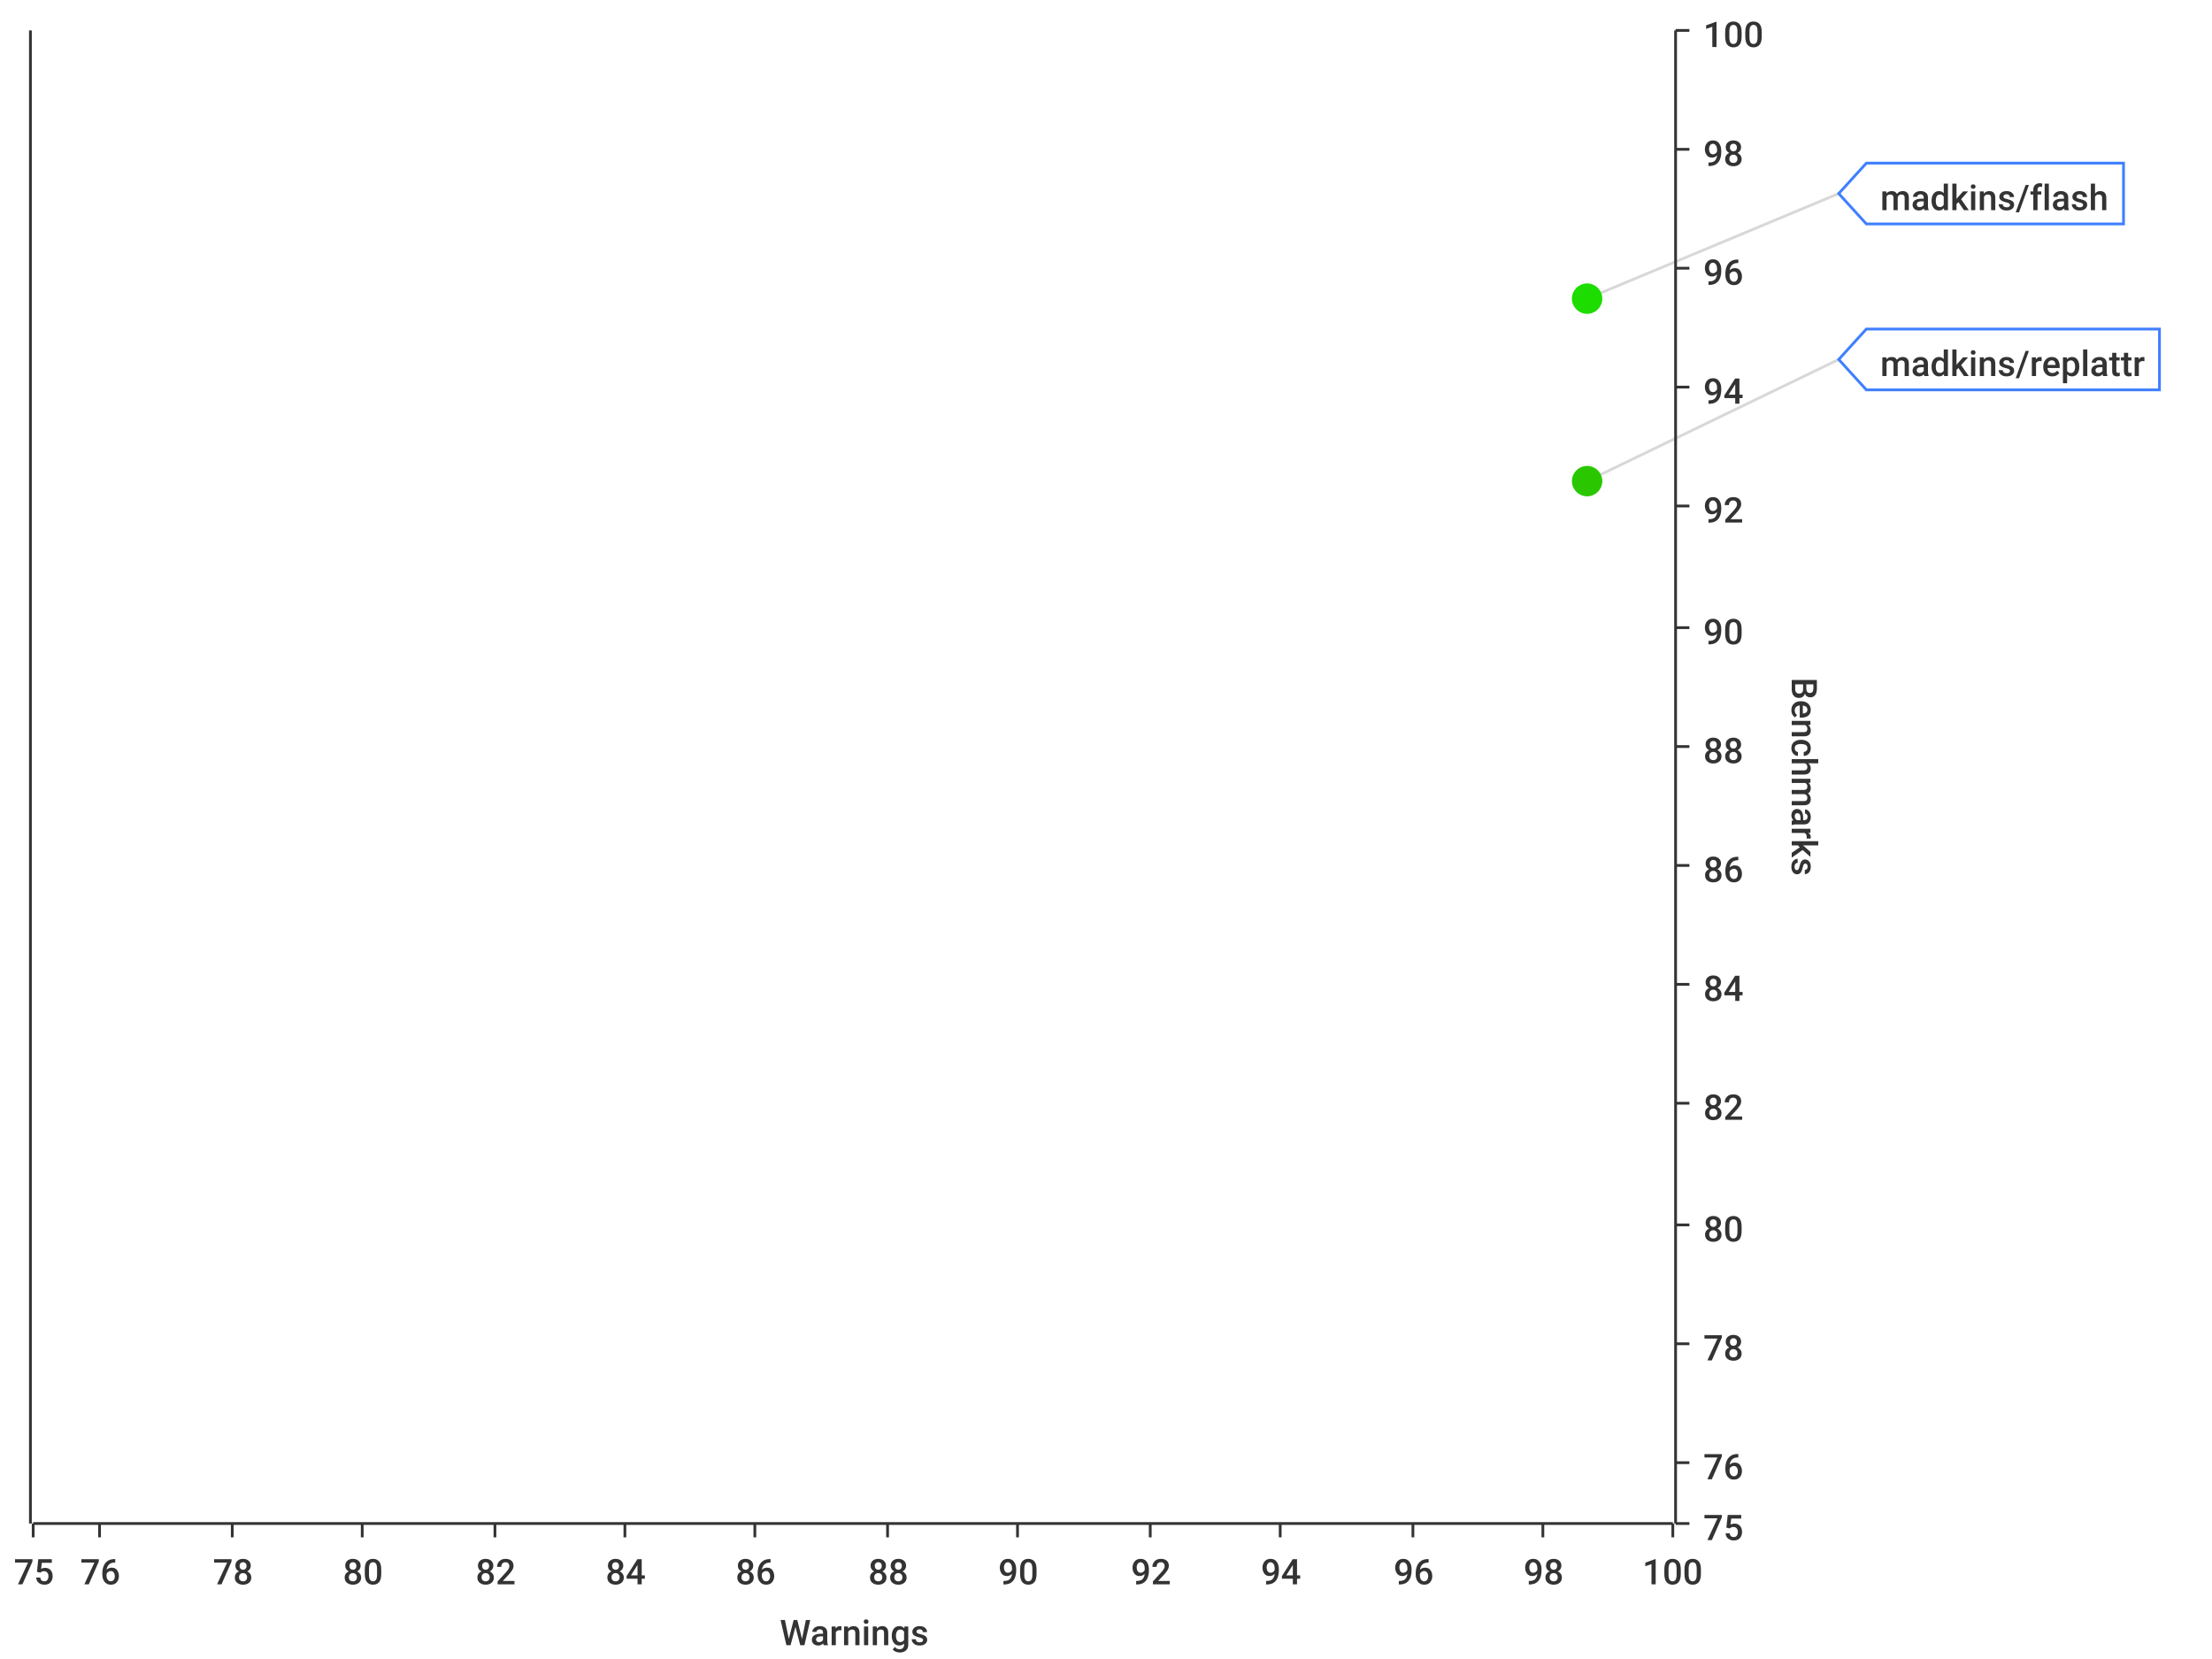
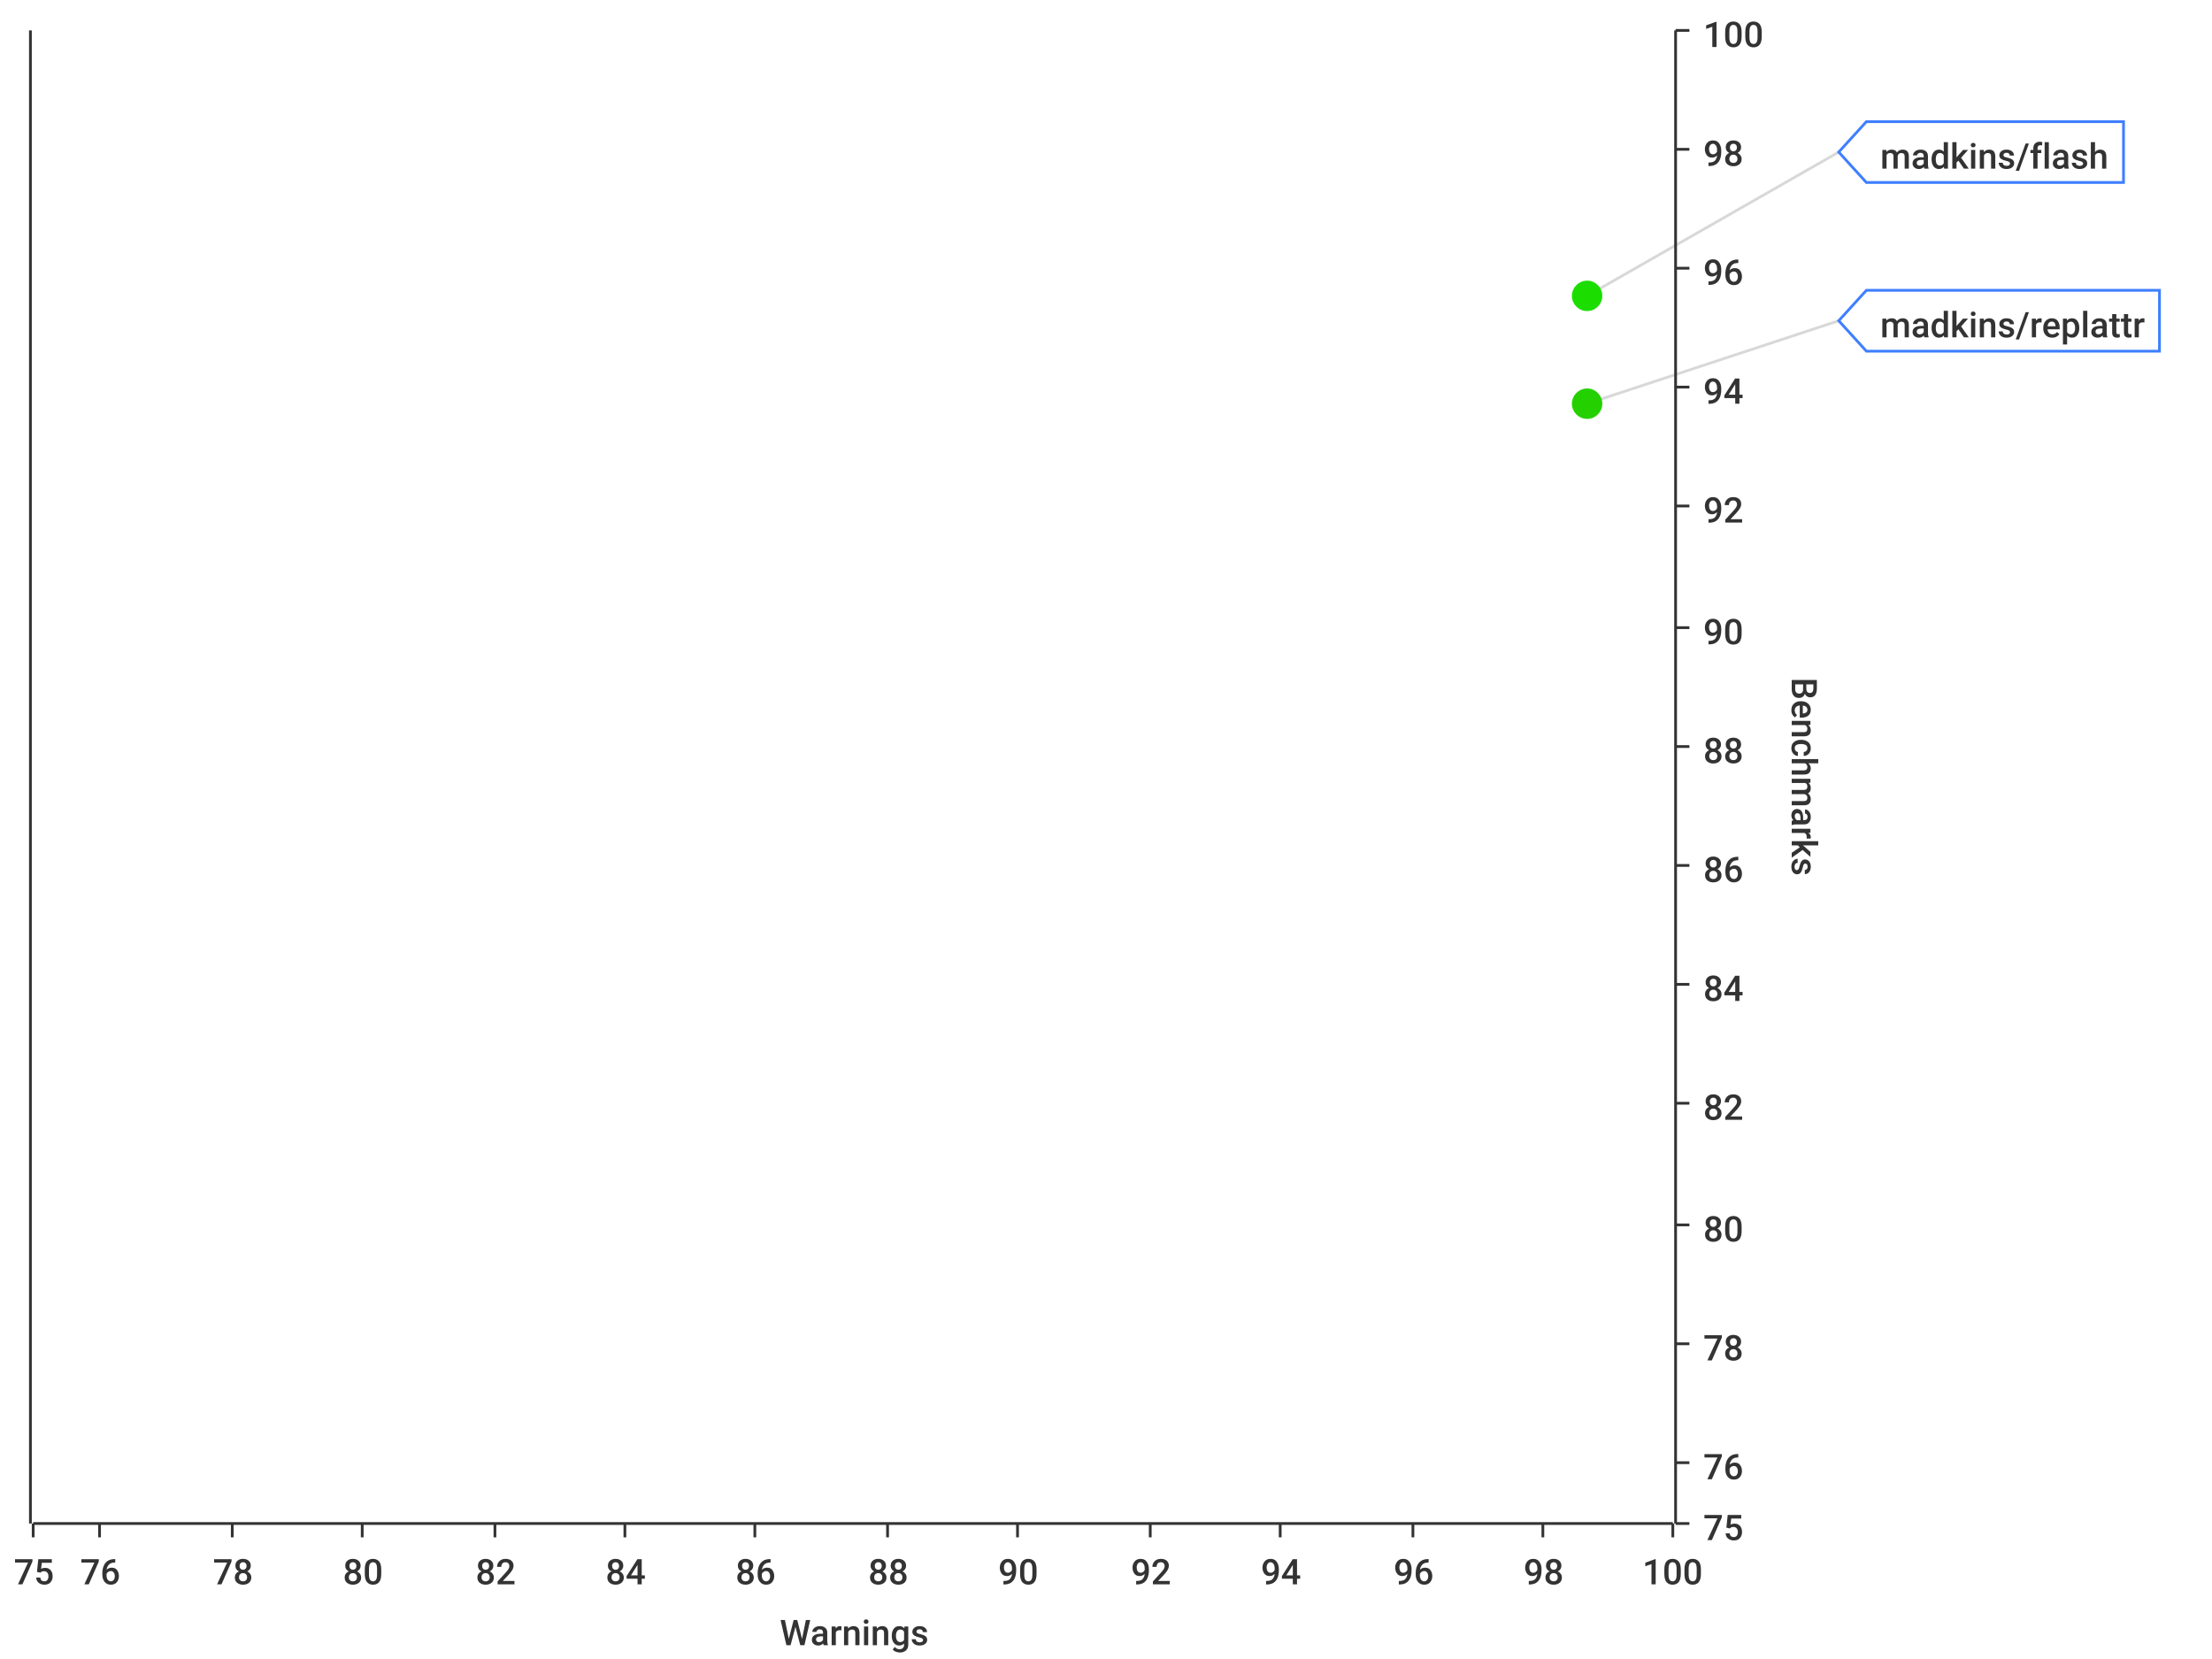
<svg xmlns="http://www.w3.org/2000/svg" width="800" height="600">\n<path d="M 0 0 L 800 0 L 800 600 L 0 600 L 0 0" style="stroke-width:0;stroke:rgba(255,255,255,1.0);fill:rgba(255,255,255,1.0)" />
  <path d="M 12 11 L 605 11 L 605 551 L 12 551 L 12 11" style="stroke-width:0;stroke:rgba(255,255,255,1.0);fill:rgba(255,255,255,1.0)" />
  <path d="M 12 551 L 605 551" style="stroke-width:1;stroke:rgba(51,51,51,1.0);fill:none" />
  <path d="M 12 551 L 12 556" style="stroke-width:1;stroke:rgba(51,51,51,1.0);fill:none" />
  <text x="5" y="573" style="stroke-width:0;stroke:none;fill:rgba(51,51,51,1.0);font-size:12.8px;font-family:'Roboto Medium',sans-serif">75</text>
  <path d="M 36 551 L 36 556" style="stroke-width:1;stroke:rgba(51,51,51,1.0);fill:none" />
  <text x="29" y="573" style="stroke-width:0;stroke:none;fill:rgba(51,51,51,1.0);font-size:12.8px;font-family:'Roboto Medium',sans-serif">76</text>
  <path d="M 84 551 L 84 556" style="stroke-width:1;stroke:rgba(51,51,51,1.0);fill:none" />
  <text x="77" y="573" style="stroke-width:0;stroke:none;fill:rgba(51,51,51,1.0);font-size:12.8px;font-family:'Roboto Medium',sans-serif">78</text>
  <path d="M 131 551 L 131 556" style="stroke-width:1;stroke:rgba(51,51,51,1.0);fill:none" />
  <text x="124" y="573" style="stroke-width:0;stroke:none;fill:rgba(51,51,51,1.0);font-size:12.8px;font-family:'Roboto Medium',sans-serif">80</text>
  <path d="M 179 551 L 179 556" style="stroke-width:1;stroke:rgba(51,51,51,1.0);fill:none" />
  <text x="172" y="573" style="stroke-width:0;stroke:none;fill:rgba(51,51,51,1.0);font-size:12.8px;font-family:'Roboto Medium',sans-serif">82</text>
  <path d="M 226 551 L 226 556" style="stroke-width:1;stroke:rgba(51,51,51,1.0);fill:none" />
  <text x="219" y="573" style="stroke-width:0;stroke:none;fill:rgba(51,51,51,1.0);font-size:12.8px;font-family:'Roboto Medium',sans-serif">84</text>
  <path d="M 273 551 L 273 556" style="stroke-width:1;stroke:rgba(51,51,51,1.0);fill:none" />
  <text x="266" y="573" style="stroke-width:0;stroke:none;fill:rgba(51,51,51,1.0);font-size:12.8px;font-family:'Roboto Medium',sans-serif">86</text>
  <path d="M 321 551 L 321 556" style="stroke-width:1;stroke:rgba(51,51,51,1.0);fill:none" />
  <text x="314" y="573" style="stroke-width:0;stroke:none;fill:rgba(51,51,51,1.0);font-size:12.8px;font-family:'Roboto Medium',sans-serif">88</text>
  <path d="M 368 551 L 368 556" style="stroke-width:1;stroke:rgba(51,51,51,1.0);fill:none" />
  <text x="361" y="573" style="stroke-width:0;stroke:none;fill:rgba(51,51,51,1.0);font-size:12.8px;font-family:'Roboto Medium',sans-serif">90</text>
  <path d="M 416 551 L 416 556" style="stroke-width:1;stroke:rgba(51,51,51,1.0);fill:none" />
  <text x="409" y="573" style="stroke-width:0;stroke:none;fill:rgba(51,51,51,1.0);font-size:12.8px;font-family:'Roboto Medium',sans-serif">92</text>
  <path d="M 463 551 L 463 556" style="stroke-width:1;stroke:rgba(51,51,51,1.0);fill:none" />
  <text x="456" y="573" style="stroke-width:0;stroke:none;fill:rgba(51,51,51,1.0);font-size:12.8px;font-family:'Roboto Medium',sans-serif">94</text>
  <path d="M 511 551 L 511 556" style="stroke-width:1;stroke:rgba(51,51,51,1.0);fill:none" />
  <text x="504" y="573" style="stroke-width:0;stroke:none;fill:rgba(51,51,51,1.0);font-size:12.8px;font-family:'Roboto Medium',sans-serif">96</text>
  <path d="M 558 551 L 558 556" style="stroke-width:1;stroke:rgba(51,51,51,1.0);fill:none" />
  <text x="551" y="573" style="stroke-width:0;stroke:none;fill:rgba(51,51,51,1.0);font-size:12.8px;font-family:'Roboto Medium',sans-serif">98</text>
  <path d="M 605 551 L 605 556" style="stroke-width:1;stroke:rgba(51,51,51,1.0);fill:none" />
  <text x="594" y="573" style="stroke-width:0;stroke:none;fill:rgba(51,51,51,1.0);font-size:12.8px;font-family:'Roboto Medium',sans-serif">100</text>
  <text x="282" y="595" style="stroke-width:0;stroke:none;fill:rgba(51,51,51,1.0);font-size:12.8px;font-family:'Roboto Medium',sans-serif">Warnings</text>
  <path d="M 36 551 L 36 11" style="stroke-width:0;stroke:none;fill:none" />
  <path d="M 84 551 L 84 11" style="stroke-width:0;stroke:none;fill:none" />
  <path d="M 131 551 L 131 11" style="stroke-width:0;stroke:none;fill:none" />
  <path d="M 179 551 L 179 11" style="stroke-width:0;stroke:none;fill:none" />
  <path d="M 226 551 L 226 11" style="stroke-width:0;stroke:none;fill:none" />
  <path d="M 273 551 L 273 11" style="stroke-width:0;stroke:none;fill:none" />
  <path d="M 321 551 L 321 11" style="stroke-width:0;stroke:none;fill:none" />
  <path d="M 368 551 L 368 11" style="stroke-width:0;stroke:none;fill:none" />
  <path d="M 416 551 L 416 11" style="stroke-width:0;stroke:none;fill:none" />
  <path d="M 463 551 L 463 11" style="stroke-width:0;stroke:none;fill:none" />
  <path d="M 511 551 L 511 11" style="stroke-width:0;stroke:none;fill:none" />
  <path d="M 558 551 L 558 11" style="stroke-width:0;stroke:none;fill:none" />
  <path d="M 606 551 L 606 11" style="stroke-width:1;stroke:rgba(51,51,51,1.0);fill:none" />
  <path d="M 606 551 L 611 551" style="stroke-width:1;stroke:rgba(51,51,51,1.0);fill:none" />
  <text x="616" y="557" style="stroke-width:0;stroke:none;fill:rgba(51,51,51,1.0);font-size:12.8px;font-family:'Roboto Medium',sans-serif">75</text>
  <path d="M 606 529 L 611 529" style="stroke-width:1;stroke:rgba(51,51,51,1.0);fill:none" />
  <text x="616" y="535" style="stroke-width:0;stroke:none;fill:rgba(51,51,51,1.0);font-size:12.8px;font-family:'Roboto Medium',sans-serif">76</text>
  <path d="M 606 486 L 611 486" style="stroke-width:1;stroke:rgba(51,51,51,1.0);fill:none" />
  <text x="616" y="492" style="stroke-width:0;stroke:none;fill:rgba(51,51,51,1.0);font-size:12.8px;font-family:'Roboto Medium',sans-serif">78</text>
  <path d="M 606 443 L 611 443" style="stroke-width:1;stroke:rgba(51,51,51,1.0);fill:none" />
  <text x="616" y="449" style="stroke-width:0;stroke:none;fill:rgba(51,51,51,1.0);font-size:12.8px;font-family:'Roboto Medium',sans-serif">80</text>
  <path d="M 606 399 L 611 399" style="stroke-width:1;stroke:rgba(51,51,51,1.0);fill:none" />
  <text x="616" y="405" style="stroke-width:0;stroke:none;fill:rgba(51,51,51,1.0);font-size:12.8px;font-family:'Roboto Medium',sans-serif">82</text>
  <path d="M 606 356 L 611 356" style="stroke-width:1;stroke:rgba(51,51,51,1.0);fill:none" />
  <text x="616" y="362" style="stroke-width:0;stroke:none;fill:rgba(51,51,51,1.0);font-size:12.8px;font-family:'Roboto Medium',sans-serif">84</text>
  <path d="M 606 313 L 611 313" style="stroke-width:1;stroke:rgba(51,51,51,1.0);fill:none" />
  <text x="616" y="319" style="stroke-width:0;stroke:none;fill:rgba(51,51,51,1.0);font-size:12.8px;font-family:'Roboto Medium',sans-serif">86</text>
  <path d="M 606 270 L 611 270" style="stroke-width:1;stroke:rgba(51,51,51,1.0);fill:none" />
  <text x="616" y="276" style="stroke-width:0;stroke:none;fill:rgba(51,51,51,1.0);font-size:12.8px;font-family:'Roboto Medium',sans-serif">88</text>
  <path d="M 606 227 L 611 227" style="stroke-width:1;stroke:rgba(51,51,51,1.0);fill:none" />
  <text x="616" y="233" style="stroke-width:0;stroke:none;fill:rgba(51,51,51,1.0);font-size:12.8px;font-family:'Roboto Medium',sans-serif">90</text>
  <path d="M 606 183 L 611 183" style="stroke-width:1;stroke:rgba(51,51,51,1.0);fill:none" />
  <text x="616" y="189" style="stroke-width:0;stroke:none;fill:rgba(51,51,51,1.0);font-size:12.8px;font-family:'Roboto Medium',sans-serif">92</text>
  <path d="M 606 140 L 611 140" style="stroke-width:1;stroke:rgba(51,51,51,1.0);fill:none" />
  <text x="616" y="146" style="stroke-width:0;stroke:none;fill:rgba(51,51,51,1.0);font-size:12.8px;font-family:'Roboto Medium',sans-serif">94</text>
  <path d="M 606 97 L 611 97" style="stroke-width:1;stroke:rgba(51,51,51,1.0);fill:none" />
  <text x="616" y="103" style="stroke-width:0;stroke:none;fill:rgba(51,51,51,1.0);font-size:12.8px;font-family:'Roboto Medium',sans-serif">96</text>
  <path d="M 606 54 L 611 54" style="stroke-width:1;stroke:rgba(51,51,51,1.0);fill:none" />
  <text x="616" y="60" style="stroke-width:0;stroke:none;fill:rgba(51,51,51,1.0);font-size:12.8px;font-family:'Roboto Medium',sans-serif">98</text>
  <path d="M 606 11 L 611 11" style="stroke-width:1;stroke:rgba(51,51,51,1.0);fill:none" />
  <text x="616" y="17" style="stroke-width:0;stroke:none;fill:rgba(51,51,51,1.0);font-size:12.8px;font-family:'Roboto Medium',sans-serif">100</text>
  <text x="648" y="245" style="stroke-width:0;stroke:none;fill:rgba(51,51,51,1.0);font-size:12.8px;font-family:'Roboto Medium',sans-serif" transform="rotate(90.00,648,245)">Benchmarks</text>
  <path d="M 12 2171 L 605 2171" style="stroke-width:0;stroke:none;fill:none" />
  <path d="M 12 529 L 605 529" style="stroke-width:0;stroke:none;fill:none" />
  <path d="M 12 486 L 605 486" style="stroke-width:0;stroke:none;fill:none" />
  <path d="M 12 443 L 605 443" style="stroke-width:0;stroke:none;fill:none" />
  <path d="M 12 399 L 605 399" style="stroke-width:0;stroke:none;fill:none" />
  <path d="M 12 356 L 605 356" style="stroke-width:0;stroke:none;fill:none" />
  <path d="M 12 313 L 605 313" style="stroke-width:0;stroke:none;fill:none" />
  <path d="M 12 270 L 605 270" style="stroke-width:0;stroke:none;fill:none" />
  <path d="M 12 227 L 605 227" style="stroke-width:0;stroke:none;fill:none" />
  <path d="M 12 183 L 605 183" style="stroke-width:0;stroke:none;fill:none" />
  <path d="M 12 140 L 605 140" style="stroke-width:0;stroke:none;fill:none" />
  <path d="M 12 97 L 605 97" style="stroke-width:0;stroke:none;fill:none" />
  <path d="M 12 54 L 605 54" style="stroke-width:0;stroke:none;fill:none" />
  <path d="M 11 551 L 11 11" style="stroke-width:1;stroke:rgba(51,51,51,1.0);fill:none" />
  <path d="M 11 -9223372036854775257 L 6 -9223372036854775257" style="stroke-width:1;stroke:rgba(51,51,51,1.0);fill:none" />
  <text x="-25" y="-9223372036854775251" style="stroke-width:0;stroke:none;fill:rgba(51,51,51,1.0);font-size:12.8px;font-family:'Roboto Medium',sans-serif">0.00</text>
  <path d="M 11 -9223372036854775257 L 6 -9223372036854775257" style="stroke-width:1;stroke:rgba(51,51,51,1.0);fill:none" />
  <text x="-25" y="-9223372036854775251" style="stroke-width:0;stroke:none;fill:rgba(51,51,51,1.0);font-size:12.8px;font-family:'Roboto Medium',sans-serif">0.00</text>
  <path d="M 11 -9223372036854775257 L 6 -9223372036854775257" style="stroke-width:1;stroke:rgba(51,51,51,1.0);fill:none" />
  <text x="-25" y="-9223372036854775251" style="stroke-width:0;stroke:none;fill:rgba(51,51,51,1.0);font-size:12.8px;font-family:'Roboto Medium',sans-serif">0.00</text>
  <path d="M 11 -9223372036854775257 L 6 -9223372036854775257" style="stroke-width:1;stroke:rgba(51,51,51,1.0);fill:none" />
  <text x="-25" y="-9223372036854775251" style="stroke-width:0;stroke:none;fill:rgba(51,51,51,1.0);font-size:12.8px;font-family:'Roboto Medium',sans-serif">0.00</text>
  <path d="M 11 -9223372036854775257 L 6 -9223372036854775257" style="stroke-width:1;stroke:rgba(51,51,51,1.0);fill:none" />
  <text x="-25" y="-9223372036854775251" style="stroke-width:0;stroke:none;fill:rgba(51,51,51,1.0);font-size:12.8px;font-family:'Roboto Medium',sans-serif">0.00</text>
  <path d="M 11 -9223372036854775257 L 6 -9223372036854775257" style="stroke-width:1;stroke:rgba(51,51,51,1.0);fill:none" />
  <text x="-25" y="-9223372036854775251" style="stroke-width:0;stroke:none;fill:rgba(51,51,51,1.0);font-size:12.8px;font-family:'Roboto Medium',sans-serif">0.00</text>
  <path d="M 11 -9223372036854775257 L 6 -9223372036854775257" style="stroke-width:1;stroke:rgba(51,51,51,1.0);fill:none" />
  <text x="-25" y="-9223372036854775251" style="stroke-width:0;stroke:none;fill:rgba(51,51,51,1.0);font-size:12.8px;font-family:'Roboto Medium',sans-serif">0.00</text>
  <path d="M 11 -9223372036854775257 L 6 -9223372036854775257" style="stroke-width:1;stroke:rgba(51,51,51,1.0);fill:none" />
  <text x="-25" y="-9223372036854775251" style="stroke-width:0;stroke:none;fill:rgba(51,51,51,1.0);font-size:12.8px;font-family:'Roboto Medium',sans-serif">0.00</text>
  <path d="M 11 -9223372036854775257 L 6 -9223372036854775257" style="stroke-width:1;stroke:rgba(51,51,51,1.0);fill:none" />
  <text x="-25" y="-9223372036854775251" style="stroke-width:0;stroke:none;fill:rgba(51,51,51,1.0);font-size:12.8px;font-family:'Roboto Medium',sans-serif">0.00</text>
  <path d="M 11 -9223372036854775257 L 6 -9223372036854775257" style="stroke-width:1;stroke:rgba(51,51,51,1.0);fill:none" />
  <text x="-25" y="-9223372036854775251" style="stroke-width:0;stroke:none;fill:rgba(51,51,51,1.0);font-size:12.8px;font-family:'Roboto Medium',sans-serif">0.00</text>
  <path d="M 11 -9223372036854775257 L 6 -9223372036854775257" style="stroke-width:1;stroke:rgba(51,51,51,1.0);fill:none" />
  <text x="-25" y="-9223372036854775251" style="stroke-width:0;stroke:none;fill:rgba(51,51,51,1.0);font-size:12.8px;font-family:'Roboto Medium',sans-serif">0.00</text>
  <path d="M 11 -9223372036854775257 L 6 -9223372036854775257" style="stroke-width:1;stroke:rgba(51,51,51,1.0);fill:none" />
  <text x="-25" y="-9223372036854775251" style="stroke-width:0;stroke:none;fill:rgba(51,51,51,1.0);font-size:12.8px;font-family:'Roboto Medium',sans-serif">0.00</text>
  <path d="M 11 -9223372036854775257 L 6 -9223372036854775257" style="stroke-width:1;stroke:rgba(51,51,51,1.0);fill:none" />
  <text x="-25" y="-9223372036854775251" style="stroke-width:0;stroke:none;fill:rgba(51,51,51,1.0);font-size:12.8px;font-family:'Roboto Medium',sans-serif">0.00</text>
  <path d="M 11 -9223372036854775257 L 6 -9223372036854775257" style="stroke-width:1;stroke:rgba(51,51,51,1.0);fill:none" />
  <text x="-25" y="-9223372036854775251" style="stroke-width:0;stroke:none;fill:rgba(51,51,51,1.0);font-size:12.8px;font-family:'Roboto Medium',sans-serif">0.00</text>
  <path d="M 11 -9223372036854775257 L 6 -9223372036854775257" style="stroke-width:1;stroke:rgba(51,51,51,1.0);fill:none" />
  <text x="-25" y="-9223372036854775251" style="stroke-width:0;stroke:none;fill:rgba(51,51,51,1.0);font-size:12.8px;font-family:'Roboto Medium',sans-serif">0.00</text>
  <path d="M 12 -9223372036854775257 L 605 -9223372036854775257" style="stroke-width:0;stroke:none;fill:none" />
  <path d="M 12 -9223372036854775257 L 605 -9223372036854775257" style="stroke-width:0;stroke:none;fill:none" />
  <path d="M 12 -9223372036854775257 L 605 -9223372036854775257" style="stroke-width:0;stroke:none;fill:none" />
  <path d="M 12 -9223372036854775257 L 605 -9223372036854775257" style="stroke-width:0;stroke:none;fill:none" />
  <path d="M 12 -9223372036854775257 L 605 -9223372036854775257" style="stroke-width:0;stroke:none;fill:none" />
  <path d="M 12 -9223372036854775257 L 605 -9223372036854775257" style="stroke-width:0;stroke:none;fill:none" />
  <path d="M 12 -9223372036854775257 L 605 -9223372036854775257" style="stroke-width:0;stroke:none;fill:none" />
  <path d="M 12 -9223372036854775257 L 605 -9223372036854775257" style="stroke-width:0;stroke:none;fill:none" />
  <path d="M 12 -9223372036854775257 L 605 -9223372036854775257" style="stroke-width:0;stroke:none;fill:none" />
  <path d="M 12 -9223372036854775257 L 605 -9223372036854775257" style="stroke-width:0;stroke:none;fill:none" />
  <path d="M 12 -9223372036854775257 L 605 -9223372036854775257" style="stroke-width:0;stroke:none;fill:none" />
  <path d="M 12 -9223372036854775257 L 605 -9223372036854775257" style="stroke-width:0;stroke:none;fill:none" />
  <path d="M 12 -9223372036854775257 L 605 -9223372036854775257" style="stroke-width:0;stroke:none;fill:none" />
  <path d="M 12 -9223372036854775257 L 605 -9223372036854775257" style="stroke-width:0;stroke:none;fill:none" />
-   <path d="M 574 108 L 665 70" style="stroke-width:1;stroke:rgba(63,63,63,0.2);fill:none" />
-   <path d="M 574 174 L 665 130" style="stroke-width:1;stroke:rgba(63,63,63,0.2);fill:none" />
-   <circle cx="574" cy="108" r="5" style="stroke-width:1;stroke:rgba(29,220,0,1.0);fill:rgba(29,220,0,1.0)" />
-   <path d="" style="stroke-width:1;stroke:rgba(29,220,0,1.0);fill:rgba(29,220,0,1.0)" />
-   <circle cx="574" cy="174" r="5" style="stroke-width:1;stroke:rgba(42,199,0,1.0);fill:rgba(42,199,0,1.0)" />
-   <path d="" style="stroke-width:1;stroke:rgba(42,199,0,1.0);fill:rgba(42,199,0,1.0)" />
-   <path d="M 665 70 L 675 59 L 768 59 L 768 81 L 675 81 L 665 70 Z" style="stroke-width:1;stroke:rgba(63,127,255,1.0);fill:rgba(255,255,255,1.0)" />
-   <text x="680" y="76" style="stroke-width:0;stroke:none;fill:rgba(51,51,51,1.0);font-size:12.8px;font-family:'Roboto Medium',sans-serif">madkins/flash</text>
-   <path d="M 665 130 L 675 119 L 781 119 L 781 141 L 675 141 L 665 130 Z" style="stroke-width:1;stroke:rgba(63,127,255,1.0);fill:rgba(255,255,255,1.0)" />
-   <text x="680" y="136" style="stroke-width:0;stroke:none;fill:rgba(51,51,51,1.0);font-size:12.8px;font-family:'Roboto Medium',sans-serif">madkins/replattr</text>
+   <path d="M 574 107 L 665 55" style="stroke-width:1;stroke:rgba(63,63,63,0.2);fill:none" />
+   <path d="M 574 146 L 665 116" style="stroke-width:1;stroke:rgba(63,63,63,0.2);fill:none" />
+   <circle cx="574" cy="107" r="5" style="stroke-width:1;stroke:rgba(28,221,0,1.0);fill:rgba(28,221,0,1.0)" />
+   <path d="" style="stroke-width:1;stroke:rgba(28,221,0,1.0);fill:rgba(28,221,0,1.0)" />
+   <circle cx="574" cy="146" r="5" style="stroke-width:1;stroke:rgba(37,208,0,1.0);fill:rgba(37,208,0,1.0)" />
+   <path d="" style="stroke-width:1;stroke:rgba(37,208,0,1.0);fill:rgba(37,208,0,1.0)" />
+   <path d="M 665 55 L 675 44 L 768 44 L 768 66 L 675 66 L 665 55 Z" style="stroke-width:1;stroke:rgba(63,127,255,1.0);fill:rgba(255,255,255,1.0)" />
+   <text x="680" y="61" style="stroke-width:0;stroke:none;fill:rgba(51,51,51,1.0);font-size:12.8px;font-family:'Roboto Medium',sans-serif">madkins/flash</text>
+   <path d="M 665 116 L 675 105 L 781 105 L 781 127 L 675 127 L 665 116 Z" style="stroke-width:1;stroke:rgba(63,127,255,1.0);fill:rgba(255,255,255,1.0)" />
+   <text x="680" y="122" style="stroke-width:0;stroke:none;fill:rgba(51,51,51,1.0);font-size:12.8px;font-family:'Roboto Medium',sans-serif">madkins/replattr</text>
</svg>
